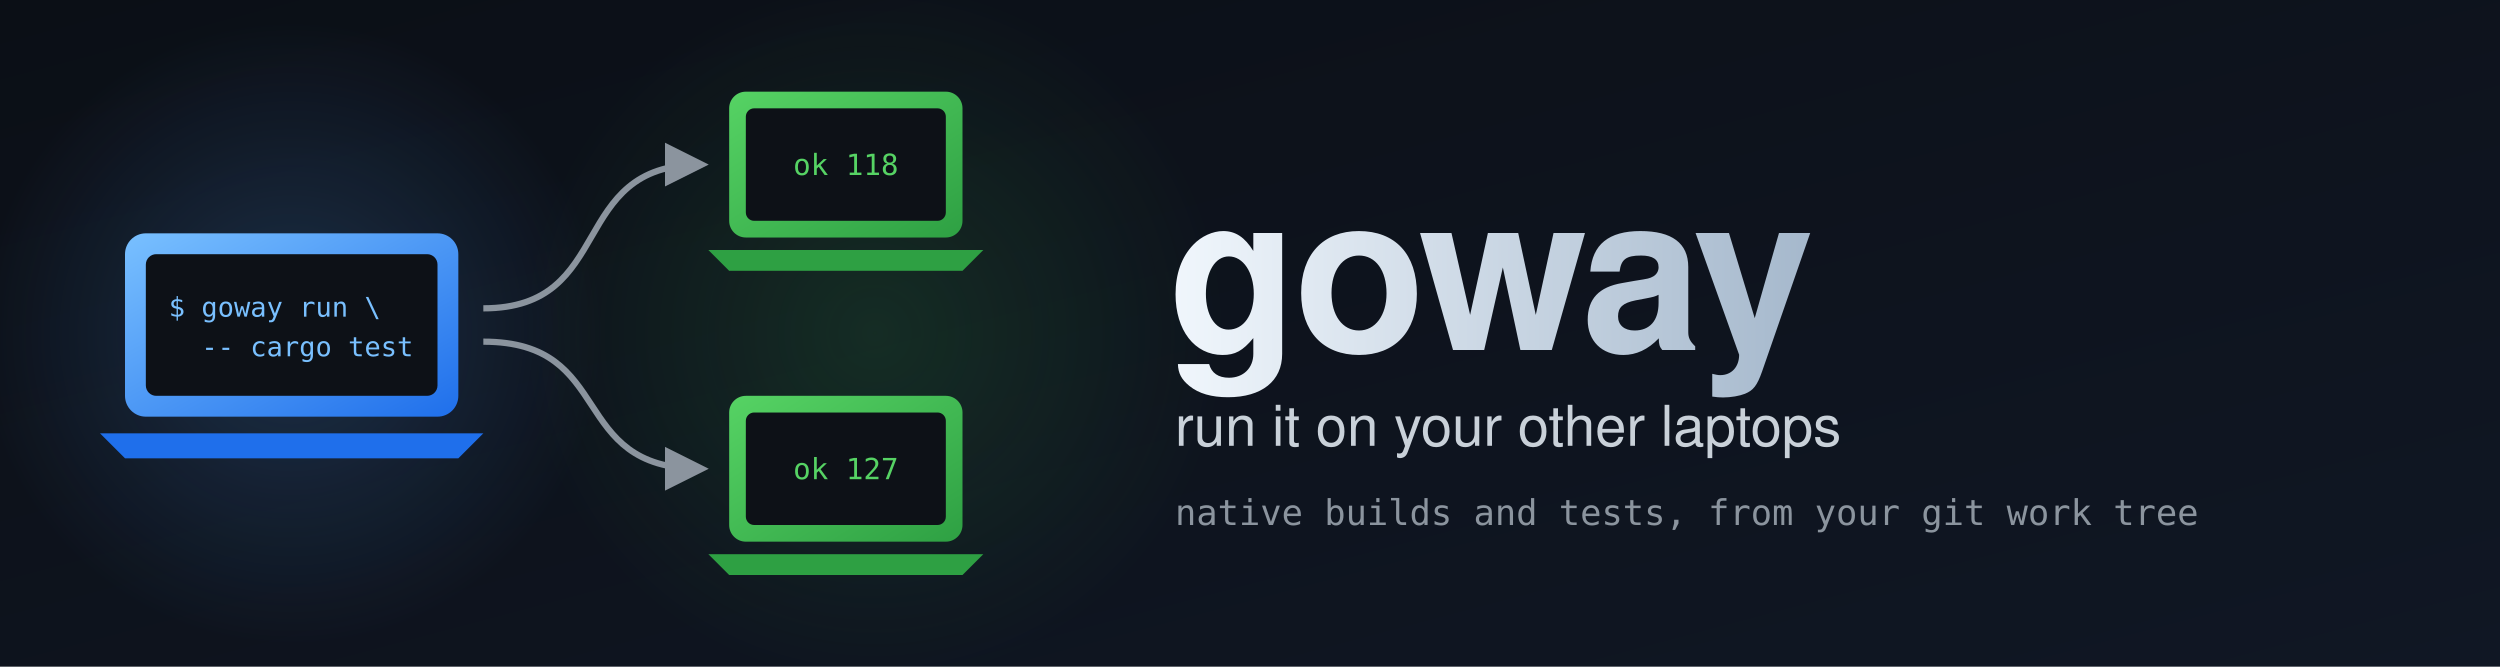
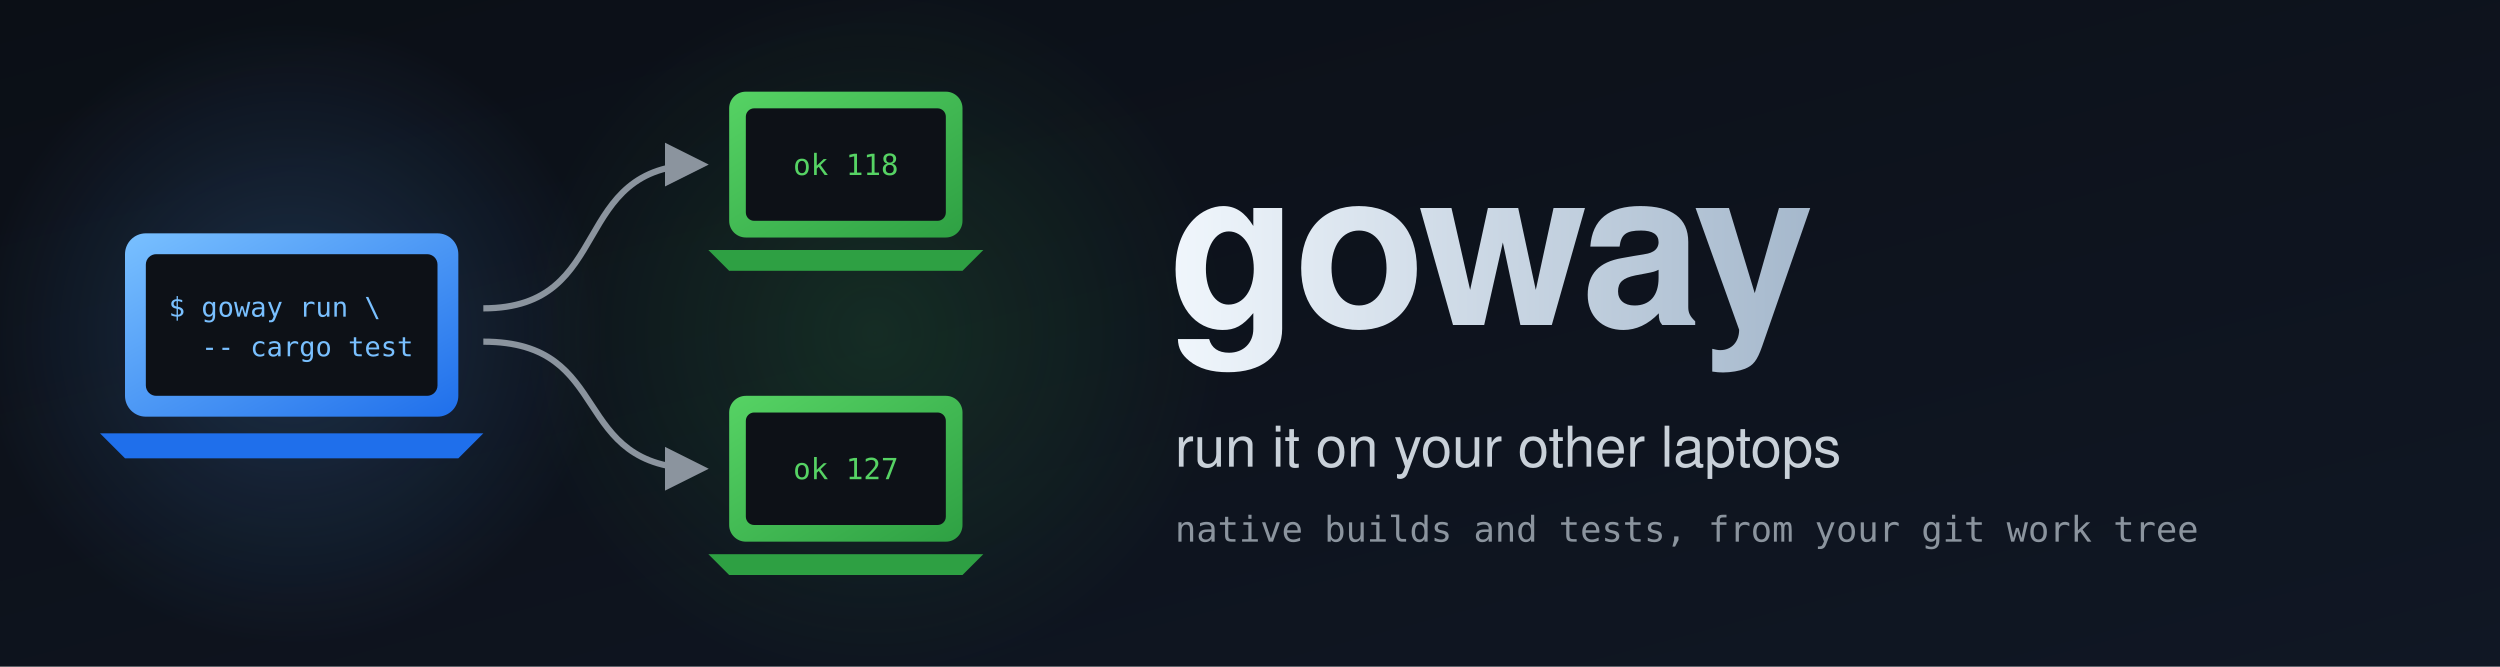
<svg xmlns="http://www.w3.org/2000/svg" viewBox="0 0 1200 320" width="1200" height="320" role="img" aria-label="goway: run it on your other laptops. Your build or test command runs natively on the least busy laptop on your network, from your git work tree.">
  <defs>
    <linearGradient id="bg" x1="0" y1="0" x2="1" y2="1">
      <stop offset="0" stop-color="#0b0f16" />
      <stop offset="1" stop-color="#101724" />
    </linearGradient>
    <radialGradient id="glowGo" cx="0.5" cy="0.5" r="0.5">
      <stop offset="0" stop-color="#58a6ff" stop-opacity="0.20" />
      <stop offset="1" stop-color="#58a6ff" stop-opacity="0" />
    </radialGradient>
    <radialGradient id="glowDone" cx="0.5" cy="0.5" r="0.5">
      <stop offset="0" stop-color="#3fb950" stop-opacity="0.16" />
      <stop offset="1" stop-color="#3fb950" stop-opacity="0" />
    </radialGradient>
    <linearGradient id="wordmark" x1="0" y1="0" x2="1" y2="0">
      <stop offset="0" stop-color="#f0f6fc" />
      <stop offset="1" stop-color="#a5b8cc" />
    </linearGradient>
    <linearGradient id="mainFill" x1="0" y1="0" x2="1" y2="1">
      <stop offset="0" stop-color="#79c0ff" />
      <stop offset="1" stop-color="#1f6feb" />
    </linearGradient>
    <linearGradient id="helperFill" x1="0" y1="0" x2="1" y2="1">
      <stop offset="0" stop-color="#56d364" />
      <stop offset="1" stop-color="#2ea043" />
    </linearGradient>
    <marker id="arrow" viewBox="0 0 10 10" refX="8" refY="5" markerWidth="7" markerHeight="7" orient="auto-start-reverse">
      <path d="M0,0 L10,5 L0,10 z" fill="#8b949e" />
    </marker>
  </defs>
  <rect width="1200" height="320" fill="url(#bg)" />
  <circle cx="140" cy="160" r="150" fill="url(#glowGo)" />
  <circle cx="420" cy="160" r="170" fill="url(#glowDone)" />
  <g transform="translate(60,112)">
    <rect x="0" y="0" width="160" height="88" rx="10" fill="url(#mainFill)" />
    <rect x="10" y="10" width="140" height="68" rx="5" fill="#0d1117" />
    <text x="21" y="40" xml:space="preserve" font-family="ui-monospace, SFMono-Regular, Menlo, Consolas, 'DejaVu Sans Mono', 'Liberation Mono', 'Courier New', monospace" font-size="13" fill="#79c0ff">$ goway run \</text>
    <text x="21" y="59" xml:space="preserve" font-family="ui-monospace, SFMono-Regular, Menlo, Consolas, 'DejaVu Sans Mono', 'Liberation Mono', 'Courier New', monospace" font-size="13" fill="#79c0ff">  -- cargo test</text>
    <path d="M-12 96 H172 L160 108 H0 Z" fill="#1f6feb" />
  </g>
  <path d="M232 148 C 296 148, 272 79, 336 79" stroke="#8b949e" stroke-width="3" fill="none" marker-end="url(#arrow)" />
  <path d="M232 164 C 296 164, 272 225, 336 225" stroke="#8b949e" stroke-width="3" fill="none" marker-end="url(#arrow)" />
  <g transform="translate(350,44)">
    <rect x="0" y="0" width="112" height="70" rx="8" fill="url(#helperFill)" />
    <rect x="8" y="8" width="96" height="54" rx="4" fill="#0d1117" />
    <text x="56" y="40" text-anchor="middle" font-family="ui-monospace, SFMono-Regular, Menlo, Consolas, 'DejaVu Sans Mono', 'Liberation Mono', 'Courier New', monospace" font-size="14" fill="#56d364">ok 118</text>
    <path d="M-10 76 H122 L112 86 H0 Z" fill="#2ea043" />
  </g>
  <g transform="translate(350,190)">
    <rect x="0" y="0" width="112" height="70" rx="8" fill="url(#helperFill)" />
    <rect x="8" y="8" width="96" height="54" rx="4" fill="#0d1117" />
    <text x="56" y="40" text-anchor="middle" font-family="ui-monospace, SFMono-Regular, Menlo, Consolas, 'DejaVu Sans Mono', 'Liberation Mono', 'Courier New', monospace" font-size="14" fill="#56d364">ok 127</text>
    <path d="M-10 76 H122 L112 86 H0 Z" fill="#2ea043" />
  </g>
-   <text x="560" y="168" font-family="ui-sans-serif, -apple-system, Segoe UI, Helvetica, Arial, sans-serif" font-size="104" font-weight="700" fill="url(#wordmark)" letter-spacing="-2">goway</text>
-   <text x="564" y="214" font-family="ui-sans-serif, -apple-system, Segoe UI, Helvetica, Arial, sans-serif" font-size="27" fill="#c9d1d9">run it on your other laptops</text>
-   <text x="564" y="252" font-family="ui-monospace, SFMono-Regular, Menlo, Consolas, 'DejaVu Sans Mono', 'Liberation Mono', 'Courier New', monospace" font-size="17" fill="#8b949e">native builds and tests, from your git work tree</text>
+   <text x="560" y="156" font-family="ui-sans-serif, -apple-system, Segoe UI, Helvetica, Arial, sans-serif" font-size="104" font-weight="700" fill="url(#wordmark)" letter-spacing="-2">goway</text>
+   <text x="564" y="224" font-family="ui-sans-serif, -apple-system, Segoe UI, Helvetica, Arial, sans-serif" font-size="27" fill="#c9d1d9">run it on your other laptops</text>
+   <text x="564" y="260" font-family="ui-monospace, SFMono-Regular, Menlo, Consolas, 'DejaVu Sans Mono', 'Liberation Mono', 'Courier New', monospace" font-size="17" fill="#8b949e">native builds and tests, from your git work tree</text>
</svg>
